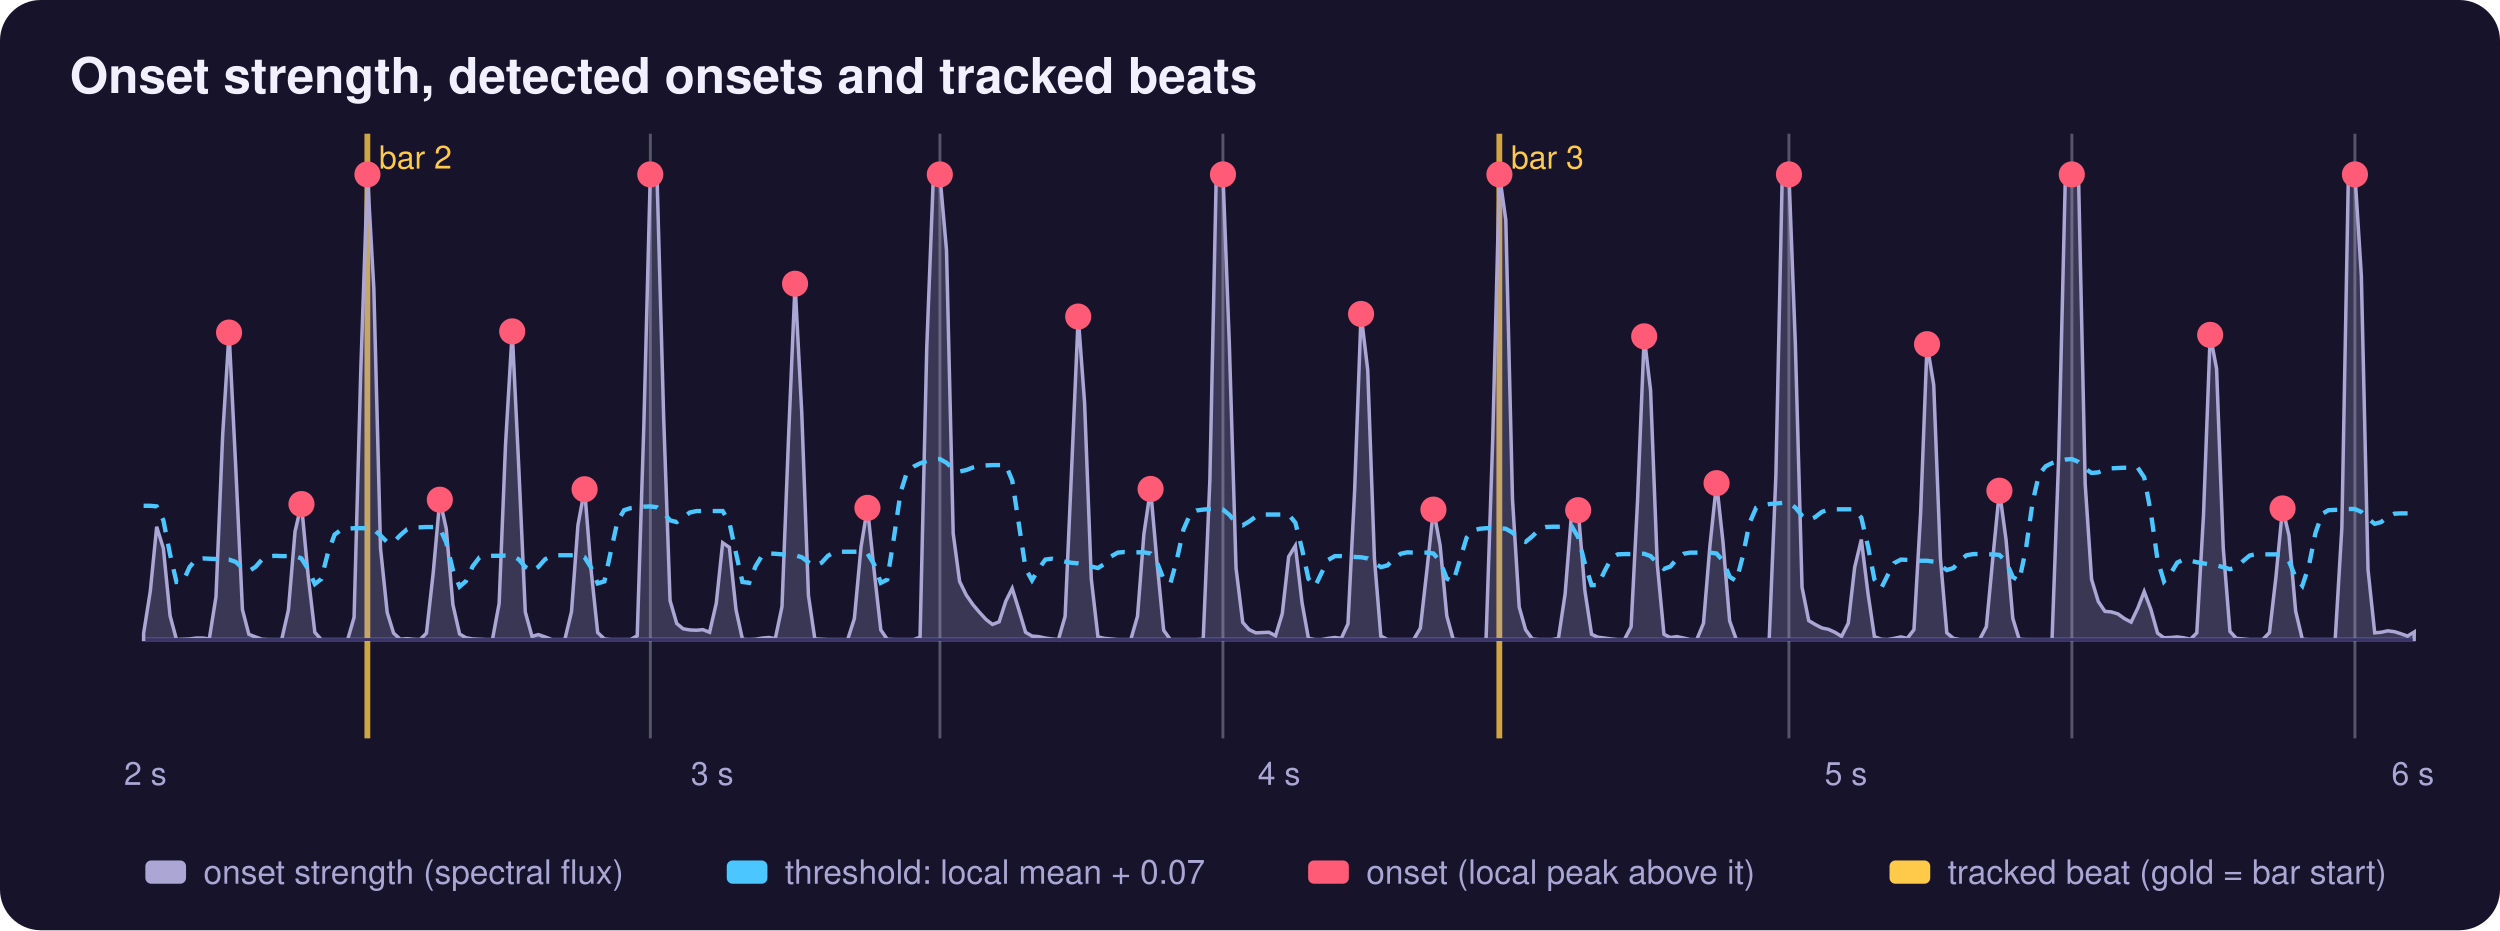
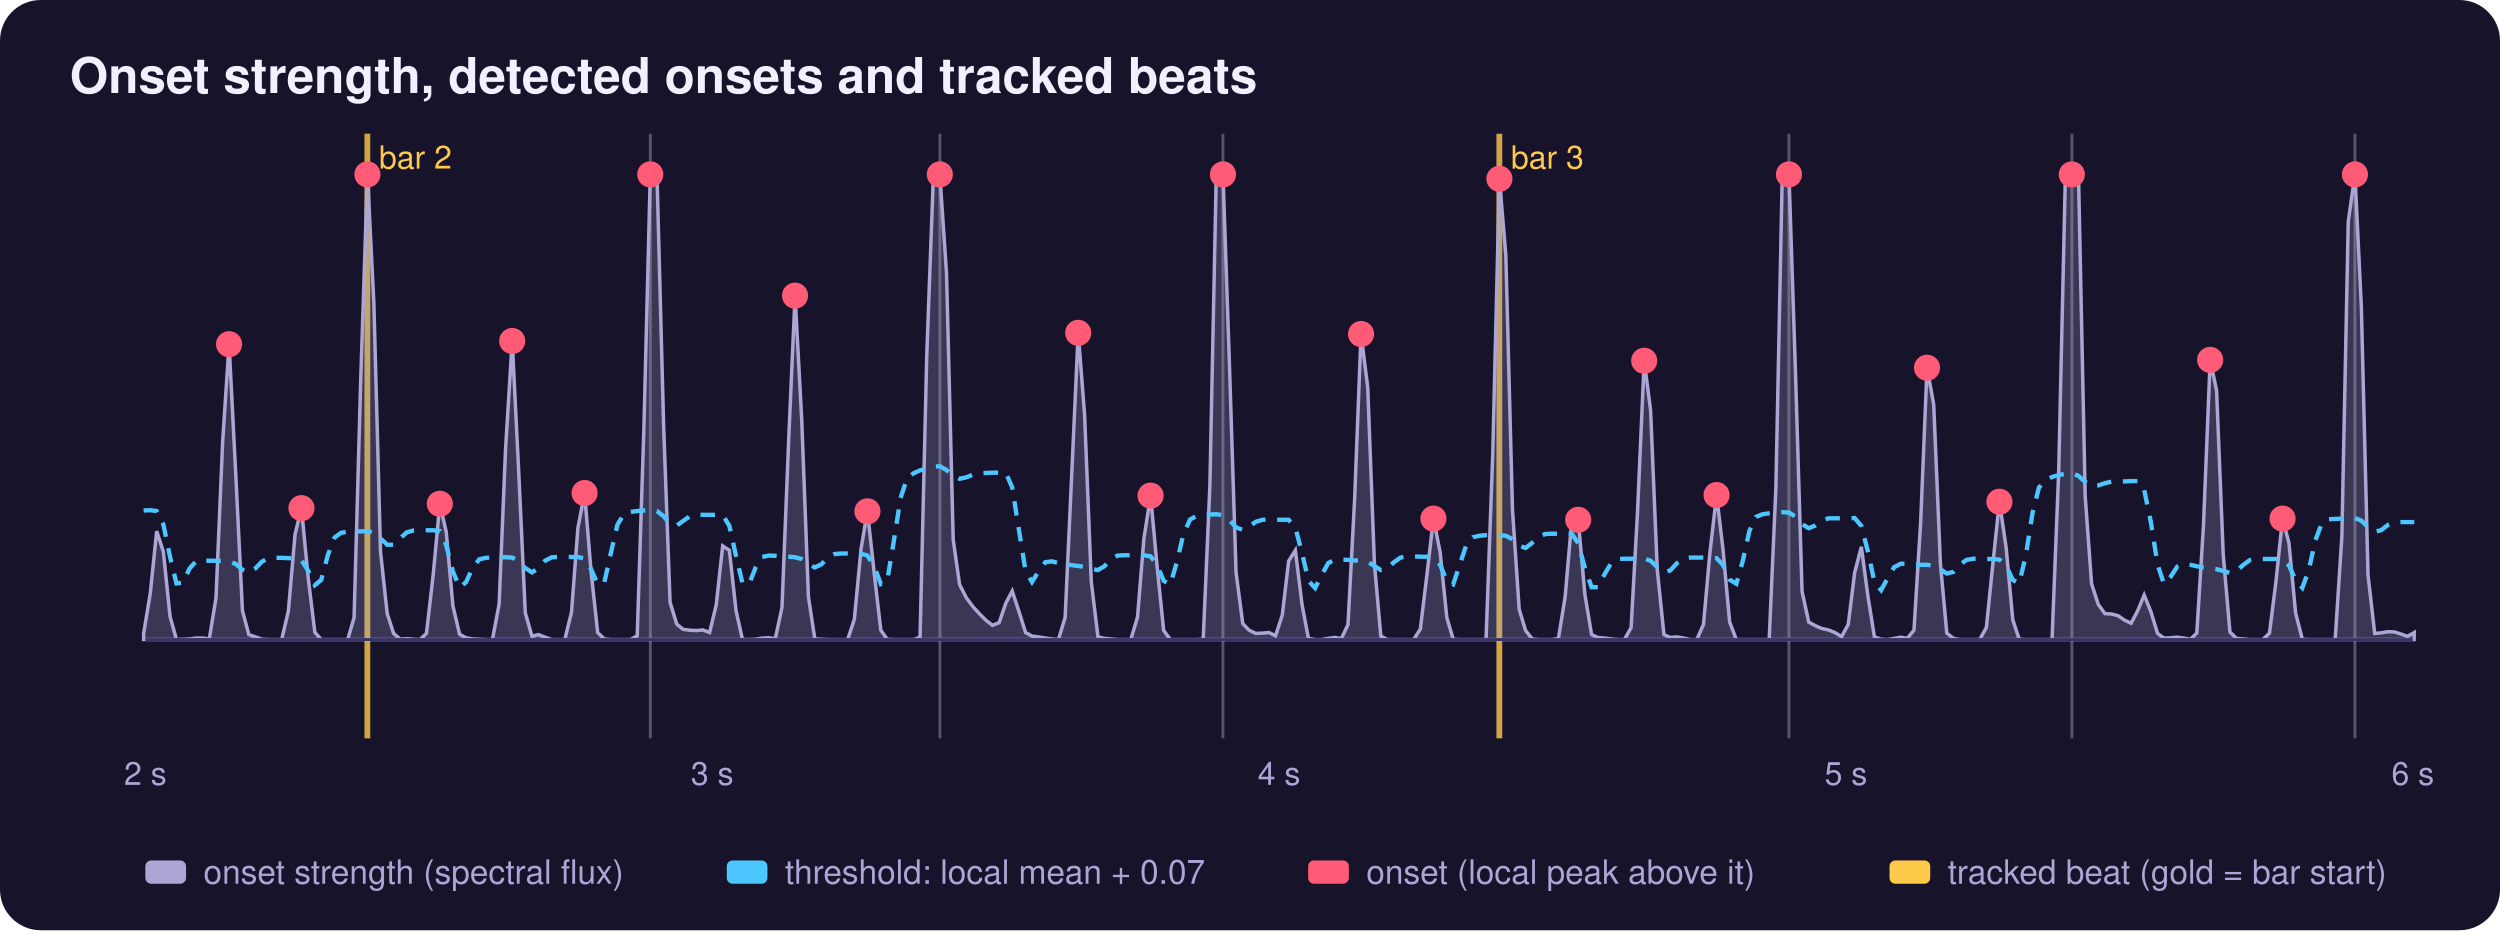
<svg xmlns="http://www.w3.org/2000/svg" viewBox="0 0 860 320" width="860" height="320">
  <rect width="860" height="320" rx="14" fill="#16132b" />
  <text x="24" y="32" font-family="Helvetica, Arial, sans-serif" font-size="17" fill="#f2f0ff" text-anchor="start" font-weight="700">Onset strength, detected onsets and tracked beats</text>
  <line x1="126.373" y1="46" x2="126.373" y2="254" stroke="#ffc94a" stroke-opacity="0.8" stroke-width="2" />
  <text x="130.373" y="58" font-family="Helvetica, Arial, sans-serif" font-size="11" fill="#ffc94a" text-anchor="start">bar 2</text>
  <line x1="223.722" y1="46" x2="223.722" y2="254" stroke="#f2f0ff" stroke-opacity="0.3" stroke-width="1" />
  <line x1="323.336" y1="46" x2="323.336" y2="254" stroke="#f2f0ff" stroke-opacity="0.3" stroke-width="1" />
  <line x1="420.686" y1="46" x2="420.686" y2="254" stroke="#f2f0ff" stroke-opacity="0.3" stroke-width="1" />
  <line x1="515.771" y1="46" x2="515.771" y2="254" stroke="#ffc94a" stroke-opacity="0.8" stroke-width="2" />
  <text x="519.771" y="58" font-family="Helvetica, Arial, sans-serif" font-size="11" fill="#ffc94a" text-anchor="start">bar 3</text>
  <line x1="615.385" y1="46" x2="615.385" y2="254" stroke="#f2f0ff" stroke-opacity="0.3" stroke-width="1" />
  <line x1="712.735" y1="46" x2="712.735" y2="254" stroke="#f2f0ff" stroke-opacity="0.3" stroke-width="1" />
  <line x1="810.084" y1="46" x2="810.084" y2="254" stroke="#f2f0ff" stroke-opacity="0.3" stroke-width="1" />
-   <path d="M49.399 220 L49.4 217.9 L51.7 203.4 L53.9 181.2 L56.2 188.6 L58.5 211.8 L60.7 220 L63 219.9 L65.2 219.8 L67.5 219.5 L69.8 219.5 L72 219.8 L74.3 205.3 L76.6 149.6 L78.8 114.4 L81.1 160.8 L83.4 209.7 L85.6 218.2 L87.9 219.1 L90.1 219.9 L92.4 220 L94.7 220 L96.9 220 L99.2 209.9 L101.5 182.8 L103.7 173.4 L106 198 L108.3 217.5 L110.5 220 L112.8 220 L115.1 220 L117.3 220 L119.6 220 L121.8 212.4 L124.1 127.7 L126.4 60 L128.6 99.2 L130.9 188.6 L133.2 210.7 L135.4 217.8 L137.7 219.9 L140 219.7 L142.2 219.9 L144.5 220 L146.7 217.8 L149 197.3 L151.3 171.9 L153.5 181.8 L155.8 208 L158.1 218.1 L160.3 219.4 L162.6 219.8 L164.9 219.9 L167.1 220 L169.4 220 L171.7 207.6 L173.9 152.9 L176.2 114 L178.4 159.5 L180.7 210.5 L183 218.9 L185.2 218.3 L187.5 219.1 L189.8 220 L192 220 L194.3 220 L196.6 210.4 L198.8 180.7 L201.1 168.3 L203.3 195.7 L205.6 217.6 L207.9 219.8 L210.1 220 L212.4 220 L214.7 220 L216.9 220 L219.2 218.7 L221.5 145.7 L223.7 60 L226 60 L228.3 143.6 L230.5 206.6 L232.8 214.5 L235 216.3 L237.3 216.7 L239.6 216.8 L241.8 216.6 L244.1 217.5 L246.4 207.5 L248.6 186.7 L250.9 188.3 L253.2 209.8 L255.4 219.9 L257.7 220 L259.9 219.9 L262.2 219.5 L264.5 219.3 L266.7 219.7 L269 208.7 L271.3 149.4 L273.5 97.6 L275.8 141.9 L278.1 204.8 L280.3 219.8 L282.6 219.9 L284.8 220 L287.1 220 L289.4 220 L291.6 220 L293.9 212.8 L296.2 188.1 L298.4 174.7 L300.7 196.3 L303 216.7 L305.2 219.9 L307.5 220 L309.8 220 L312 220 L314.3 220 L316.5 219.2 L318.8 119.7 L321.1 60 L323.3 60 L325.6 86.1 L327.9 183.5 L330.1 200 L332.4 204.7 L334.7 208 L336.9 210.6 L339.2 213.1 L341.4 214.8 L343.7 213.9 L346 206.8 L348.2 202.4 L350.5 209.8 L352.8 217.5 L355 218.8 L357.3 219 L359.6 219.5 L361.8 219.8 L364.1 220 L366.4 212 L368.6 162.2 L370.9 108.9 L373.1 138.6 L375.4 199.1 L377.7 219.1 L379.9 219.6 L382.2 219.8 L384.5 220 L386.7 220 L389 220 L391.3 212 L393.5 183.7 L395.8 168.2 L398 193.3 L400.3 216.8 L402.6 220 L404.8 220 L407.1 220 L409.4 220 L411.6 220 L413.9 219.9 L416.2 164.9 L418.4 60 L420.7 60 L422.9 118.6 L425.2 195.5 L427.5 214.1 L429.7 216.6 L432 217.7 L434.3 217.6 L436.5 217.5 L438.8 218.7 L441.1 211.1 L443.3 191.5 L445.6 187.7 L447.9 207.3 L450.1 219.6 L452.4 220 L454.6 220 L456.9 219.6 L459.2 219.3 L461.4 219.6 L463.7 214.6 L466 168.6 L468.2 108 L470.5 127.3 L472.8 192.1 L475 218.8 L477.3 220 L479.5 220 L481.8 220 L484.1 220 L486.3 220 L488.6 216.1 L490.9 195.7 L493.1 175.3 L495.4 187.6 L497.7 211.9 L499.9 219.9 L502.2 220 L504.5 220 L506.7 220 L509 220 L511.2 220 L513.5 150.8 L515.8 60 L518 75.7 L520.3 171.8 L522.6 208.8 L524.8 216.6 L527.1 219.8 L529.4 220 L531.6 220 L533.9 220 L536.1 219.6 L538.4 204.3 L540.7 175.6 L542.9 175.5 L545.2 203.2 L547.5 218.2 L549.7 219.2 L552 219.5 L554.3 219.8 L556.5 220 L558.8 220 L561.1 215.6 L563.3 172.6 L565.6 115.7 L567.8 134.3 L570.1 194.1 L572.4 218.2 L574.6 219.3 L576.9 219 L579.2 219.5 L581.4 220 L583.7 220 L586 214.4 L588.2 187.9 L590.5 166.2 L592.7 186.4 L595 213.6 L597.3 220 L599.5 220 L601.8 220 L604.1 220 L606.3 220 L608.6 220 L610.9 163.6 L613.1 60 L615.4 60 L617.6 118.3 L619.9 202 L622.2 213.5 L624.4 214.8 L626.7 216 L629 216.5 L631.2 217.5 L633.5 218.9 L635.8 214.4 L638 195.2 L640.3 185.6 L642.6 204.2 L644.8 219 L647.1 219.9 L649.3 220 L651.6 219.6 L653.9 219.1 L656.1 219.6 L658.4 216.6 L660.7 176.4 L662.9 118.4 L665.2 132.4 L667.5 191.9 L669.7 217.7 L672 219.6 L674.2 220 L676.5 220 L678.8 220 L681 220 L683.3 215.6 L685.6 191.3 L687.8 168.8 L690.1 185.8 L692.4 212.7 L694.6 219.9 L696.9 220 L699.2 220 L701.4 220 L703.7 220 L705.9 220 L708.2 156.9 L710.5 60 L712.7 60 L715 60 L717.3 166.4 L719.5 199.3 L721.8 206.9 L724.1 210.3 L726.3 210.5 L728.6 211.2 L730.8 212.8 L733.1 214 L735.4 209.2 L737.6 203.5 L739.9 209.6 L742.2 217.8 L744.4 219.4 L746.7 219.3 L749 219.1 L751.2 219.4 L753.5 219.9 L755.7 217.7 L758 177.2 L760.3 115.2 L762.5 126.8 L764.8 188.5 L767.1 217.2 L769.3 219.6 L771.6 219.8 L773.9 220 L776.1 220 L778.4 220 L780.7 217.6 L782.9 198.7 L785.2 174.9 L787.4 184.1 L789.7 210.2 L792 219.9 L794.2 220 L796.5 220 L798.8 220 L801 220 L803.3 220 L805.6 181.6 L807.8 62.5 L810.1 60 L812.3 94.8 L814.6 196 L816.9 217.7 L819.1 217.5 L821.4 217 L823.7 217.3 L825.9 218 L828.2 218.8 L830.5 217.4 L830.46 220 Z" fill="#aba6d4" fill-opacity="0.25" stroke="#aba6d4" stroke-width="1.2" />
-   <path d="M49.4 174 L51.7 174 L53.9 174.2 L56.2 179 L58.5 190.7 L60.7 200.2 L63 200 L65.2 195.1 L67.5 192.3 L69.8 192.1 L72 192.2 L74.3 192.3 L76.6 192.4 L78.8 192.5 L81.1 193.3 L83.4 195.4 L85.6 196.5 L87.9 195 L90.1 192.5 L92.4 191.4 L94.7 191.2 L96.9 191.3 L99.2 191.3 L101.5 191.3 L103.7 192.1 L106 195.8 L108.3 200.9 L110.5 199.2 L112.8 190.2 L115.1 183.9 L117.3 182.3 L119.6 181.9 L121.8 181.7 L124.1 181.7 L126.4 181.7 L128.6 182.2 L130.9 184.2 L133.2 186.5 L135.4 186.5 L137.7 184.1 L140 182.1 L142.2 181.5 L144.5 181.4 L146.7 181.3 L149 181.3 L151.3 181.7 L153.5 186.6 L155.8 196.1 L158.1 201.8 L160.3 199.9 L162.6 194.8 L164.9 191.8 L167.1 191.3 L169.4 191.2 L171.7 191.2 L173.9 191.1 L176.2 191.2 L178.4 192.4 L180.7 195 L183 196.5 L185.2 195 L187.5 192.4 L189.8 191.2 L192 191 L194.3 191 L196.6 191 L198.8 191 L201.1 191.7 L203.3 195.2 L205.6 200.7 L207.9 200 L210.1 189.8 L212.4 179.4 L214.7 175.5 L216.9 174.8 L219.2 174.5 L221.5 174.3 L223.7 174.2 L226 174.5 L228.3 176.4 L230.5 179 L232.8 179.6 L235 178 L237.3 176.3 L239.6 175.8 L241.8 175.8 L244.1 175.8 L246.4 175.8 L248.6 175.8 L250.9 179.7 L253.2 190.4 L255.4 200.2 L257.7 200.5 L259.9 194.8 L262.2 191 L264.5 190.4 L266.7 190.5 L269 190.7 L271.3 190.9 L273.5 191 L275.8 191.7 L278.1 193.4 L280.3 194.7 L282.6 193.6 L284.8 191.2 L287.1 189.9 L289.4 189.8 L291.6 189.8 L293.9 189.8 L296.2 189.8 L298.4 190.4 L300.7 194.1 L303 200.5 L305.2 199.4 L307.5 185 L309.8 169.4 L312 162.4 L314.3 160.5 L316.5 159.4 L318.8 158.6 L321.1 158 L323.3 157.9 L325.6 159.2 L327.9 161.3 L330.1 162.2 L332.4 161.7 L334.7 160.8 L336.9 160.2 L339.2 160.1 L341.4 160 L343.7 160 L346 160 L348.2 165.3 L350.5 180.4 L352.8 195.6 L355 199.6 L357.3 195.7 L359.6 192.5 L361.8 192.2 L364.1 192.7 L366.4 193.2 L368.6 193.6 L370.9 193.8 L373.1 194.2 L375.4 194.9 L377.7 195.4 L379.9 194 L382.2 191.4 L384.5 190.1 L386.7 189.9 L389 190 L391.3 190 L393.5 190 L395.8 190.4 L398 193.4 L400.3 199.3 L402.6 200.7 L404.8 192.7 L407.1 182.2 L409.4 176.9 L411.6 175.6 L413.9 175.3 L416.2 175.1 L418.4 175 L420.7 175.3 L422.9 177.1 L425.2 179.8 L427.5 180.7 L429.7 179.4 L432 177.7 L434.3 177 L436.5 177 L438.8 177 L441.1 177 L443.3 177 L445.6 179.8 L447.9 188.9 L450.1 199.1 L452.4 201.7 L454.6 197.1 L456.9 192.6 L459.2 191.3 L461.4 191.3 L463.7 191.5 L466 191.6 L468.2 191.7 L470.5 192.1 L472.8 193.6 L475 195.1 L477.3 194.5 L479.5 192.2 L481.8 190.5 L484.1 190 L486.3 190.1 L488.6 190.1 L490.9 190.1 L493.1 190.4 L495.4 193.1 L497.7 199 L499.9 200.2 L502.2 192.6 L504.5 185 L506.7 182.5 L509 181.9 L511.2 181.7 L513.5 181.7 L515.8 181.7 L518 181.9 L520.3 183.2 L522.6 185.5 L524.8 186.4 L527.1 184.5 L529.4 182.2 L531.6 181.3 L533.9 181.2 L536.1 181.2 L538.4 181.1 L540.7 181.1 L542.9 184.8 L545.2 193.9 L547.5 201.3 L549.7 201.3 L552 196.4 L554.3 192.1 L556.5 190.7 L558.8 190.6 L561.1 190.6 L563.3 190.5 L565.6 190.5 L567.8 191.3 L570.1 193.7 L572.4 195.7 L574.6 194.9 L576.9 192.2 L579.2 190.5 L581.4 190.1 L583.7 190.1 L586 190.1 L588.2 190.1 L590.5 190.4 L592.7 192.9 L595 198.4 L597.3 199.9 L599.5 191.4 L601.8 180 L604.1 174.7 L606.3 173.8 L608.6 173.4 L610.9 173.2 L613.1 173 L615.4 173.1 L617.6 174.6 L619.9 177.4 L622.2 178.9 L624.4 177.9 L626.7 176.1 L629 175.3 L631.2 175.2 L633.5 175.2 L635.8 175.2 L638 175.2 L640.3 178.1 L642.6 188 L644.8 199.3 L647.1 202.4 L649.3 198 L651.6 193.7 L653.9 192.5 L656.1 192.6 L658.4 192.7 L660.7 192.9 L662.9 192.9 L665.2 193.2 L667.5 194.5 L669.7 196.1 L672 195.4 L674.2 192.8 L676.5 191 L678.8 190.6 L681 190.6 L683.3 190.7 L685.6 190.7 L687.8 190.9 L690.1 193.2 L692.4 198.5 L694.6 199.8 L696.9 189 L699.2 172.8 L701.4 163.2 L703.7 160.4 L705.9 159.3 L708.2 158.6 L710.5 158.1 L712.7 157.9 L715 158.9 L717.3 161.2 L719.5 162.7 L721.8 162.5 L724.1 161.6 L726.3 161.1 L728.6 161 L730.8 160.9 L733.1 160.9 L735.4 160.9 L737.6 164.2 L739.9 176.4 L742.2 192.7 L744.4 200 L746.7 197.3 L749 193.5 L751.2 192.5 L753.5 192.9 L755.7 193.4 L758 193.8 L760.3 194.2 L762.5 194.5 L764.8 195.1 L767.1 195.8 L769.3 195.2 L771.6 193 L773.9 191.1 L776.1 190.6 L778.4 190.7 L780.7 190.7 L782.9 190.7 L785.2 190.8 L787.4 193.1 L789.7 198.6 L792 201.5 L794.2 194.9 L796.5 183.4 L798.8 176.8 L801 175.5 L803.3 175.4 L805.6 175.3 L807.8 175.1 L810.1 175.1 L812.3 176.1 L814.6 178.4 L816.9 180.2 L819.1 179.6 L821.4 177.7 L823.7 176.7 L825.9 176.6 L828.2 176.6 L830.5 176.6 " fill="none" stroke="#4cc6ff" stroke-width="1.5" stroke-dasharray="5 4" />
-   <circle cx="78.8" cy="114.4" r="4.5" fill="#ff5a76" />
-   <circle cx="103.7" cy="173.4" r="4.5" fill="#ff5a76" />
+   <path d="M49.399 220 L49.4 218 L51.7 204.1 L53.9 182.7 L56.2 189.8 L58.5 212.1 L60.7 220 L63 219.9 L65.2 219.8 L67.5 219.5 L69.8 219.5 L72 219.8 L74.3 205.7 L76.6 151.8 L78.8 118.4 L81.1 163.1 L83.4 210.1 L85.6 218.3 L87.9 219.1 L90.1 219.9 L92.4 220 L94.7 220 L96.9 220 L99.2 210.2 L101.5 183.8 L103.7 174.8 L106 198.6 L108.3 217.5 L110.5 220 L112.8 220 L115.1 220 L117.3 220 L119.6 220 L121.8 212.5 L124.1 130.3 L126.4 60 L128.6 104 L130.9 189.8 L133.2 211.1 L135.4 217.9 L137.7 219.9 L140 219.7 L142.2 219.9 L144.5 220 L146.7 217.9 L149 197.9 L151.3 173.3 L153.5 183 L155.8 208.4 L158.1 218.2 L160.3 219.4 L162.6 219.8 L164.9 219.9 L167.1 220 L169.4 220 L171.7 207.8 L173.9 154.6 L176.2 117.3 L178.4 161.5 L180.7 210.8 L183 218.9 L185.2 218.3 L187.5 219.2 L189.8 220 L192 220 L194.3 220 L196.6 210.6 L198.8 181.6 L201.1 169.6 L203.3 196.3 L205.6 217.6 L207.9 219.8 L210.1 220 L212.4 220 L214.7 220 L216.9 220 L219.2 218.7 L221.5 147.3 L223.7 60 L226 60 L228.3 146.9 L230.5 207.2 L232.8 214.7 L235 216.5 L237.3 216.8 L239.6 216.9 L241.8 216.7 L244.1 217.6 L246.4 208 L248.6 187.8 L250.9 189.3 L253.2 210.1 L255.4 219.9 L257.7 220 L259.9 219.9 L262.2 219.5 L264.5 219.4 L266.7 219.7 L269 209 L271.3 151.4 L273.5 101.7 L275.8 144.6 L278.1 205.3 L280.3 219.8 L282.6 219.9 L284.8 220 L287.1 220 L289.4 220 L291.6 220 L293.9 213 L296.2 188.8 L298.4 175.9 L300.7 196.9 L303 216.8 L305.2 219.9 L307.5 220 L309.8 220 L312 220 L314.3 220 L316.5 219.2 L318.8 122.4 L321.1 60 L323.3 60 L325.6 94 L327.9 185.6 L330.1 201.1 L332.4 205.6 L334.7 208.7 L336.9 211.1 L339.2 213.4 L341.4 215.1 L343.7 214.2 L346 207.5 L348.2 203.3 L350.5 210.3 L352.8 217.6 L355 218.8 L357.3 219.1 L359.6 219.5 L361.8 219.8 L364.1 220 L366.4 212.4 L368.6 164.8 L370.9 114.5 L373.1 142.7 L375.4 200.1 L377.7 219.1 L379.9 219.6 L382.2 219.8 L384.5 220 L386.7 220 L389 220 L391.3 212.3 L393.5 185.3 L395.8 170.5 L398 194.4 L400.3 216.9 L402.6 220 L404.8 220 L407.1 220 L409.4 220 L411.6 220 L413.9 219.9 L416.2 167.1 L418.4 60 L420.7 60 L422.9 124.6 L425.2 196.9 L427.5 214.5 L429.7 216.8 L432 217.9 L434.3 217.8 L436.5 217.6 L438.8 218.7 L441.1 211.6 L443.3 193 L445.6 189.3 L447.9 208 L450.1 219.6 L452.4 220 L454.6 220 L456.9 219.6 L459.2 219.3 L461.4 219.7 L463.7 214.9 L466 171.5 L468.2 114.9 L470.5 133.3 L472.8 193.9 L475 218.8 L477.3 220 L479.5 220 L481.8 220 L484.1 220 L486.3 220 L488.6 216.4 L490.9 197.4 L493.1 178.4 L495.4 189.9 L497.7 212.4 L499.9 219.9 L502.2 220 L504.5 220 L506.7 220 L509 220 L511.2 220 L513.5 156.2 L515.8 61.5 L518 87.8 L520.3 175.5 L522.6 209.6 L524.8 216.9 L527.1 219.8 L529.4 220 L531.6 220 L533.9 220 L536.1 219.6 L538.4 205.4 L540.7 178.9 L542.9 178.8 L545.2 204.5 L547.5 218.3 L549.7 219.3 L552 219.5 L554.3 219.8 L556.5 220 L558.8 220 L561.1 215.9 L563.3 176.3 L565.6 124.1 L567.8 141.1 L570.1 196 L572.4 218.3 L574.6 219.3 L576.9 219.1 L579.2 219.5 L581.4 220 L583.7 220 L586 214.8 L588.2 190.2 L590.5 170.3 L592.7 188.9 L595 214 L597.3 220 L599.5 220 L601.8 220 L604.1 220 L606.3 220 L608.6 220 L610.9 168 L613.1 60 L615.4 60 L617.6 126.7 L619.9 203.4 L622.2 214 L624.4 215.2 L626.7 216.2 L629 216.7 L631.2 217.6 L633.5 219 L635.8 214.8 L638 197 L640.3 188.1 L642.6 205.3 L644.8 219.1 L647.1 219.9 L649.3 220 L651.6 219.6 L653.9 219.2 L656.1 219.6 L658.4 216.8 L660.7 179.7 L662.9 126.5 L665.2 139.2 L667.5 193.9 L669.7 217.8 L672 219.6 L674.2 220 L676.5 220 L678.8 220 L681 220 L683.3 215.9 L685.6 193.4 L687.8 172.6 L690.1 188.3 L692.4 213.2 L694.6 219.9 L696.9 220 L699.2 220 L701.4 220 L703.7 220 L705.9 220 L708.2 161.9 L710.5 60 L712.7 60 L715 60 L717.3 170.6 L719.5 200.8 L721.8 207.9 L724.1 211.1 L726.3 211.2 L728.6 211.8 L730.8 213.3 L733.1 214.4 L735.4 210 L737.6 204.7 L739.9 210.4 L742.2 217.9 L744.4 219.5 L746.7 219.4 L749 219.2 L751.2 219.5 L753.5 219.9 L755.7 217.8 L758 180.6 L760.3 123.8 L762.5 134.3 L764.8 190.9 L767.1 217.4 L769.3 219.6 L771.6 219.8 L773.9 220 L776.1 220 L778.4 220 L780.7 217.8 L782.9 200.3 L785.2 178.4 L787.4 186.8 L789.7 210.9 L792 219.9 L794.2 220 L796.5 220 L798.8 220 L801 220 L803.3 220 L805.6 184.6 L807.8 76.2 L810.1 60 L812.3 105.5 L814.6 197.8 L816.9 217.9 L819.1 217.7 L821.4 217.3 L823.7 217.4 L825.9 218.1 L828.2 218.9 L830.5 217.6 L830.46 220 Z" fill="#aba6d4" fill-opacity="0.25" stroke="#aba6d4" stroke-width="1.2" />
+   <path d="M49.4 175.6 L51.7 175.5 L53.9 175.8 L56.2 180.4 L58.5 191.6 L60.7 200.7 L63 200.4 L65.2 195.6 L67.5 193 L69.8 192.8 L72 192.9 L74.3 192.9 L76.6 193 L78.8 193.2 L81.1 194 L83.4 196 L85.6 197 L87.9 195.5 L90.1 193.2 L92.4 192 L94.7 191.9 L96.9 191.9 L99.2 192 L101.5 192 L103.7 192.7 L106 196.3 L108.3 201.3 L110.5 199.5 L112.8 190.9 L115.1 184.9 L117.3 183.3 L119.6 182.9 L121.8 182.8 L124.1 182.8 L126.4 182.7 L128.6 183.2 L130.9 185.2 L133.2 187.4 L135.4 187.4 L137.7 185.1 L140 183.1 L142.2 182.5 L144.5 182.4 L146.7 182.4 L149 182.4 L151.3 182.7 L153.5 187.5 L155.8 196.6 L158.1 202.1 L160.3 200.3 L162.6 195.3 L164.9 192.4 L167.1 191.9 L169.4 191.8 L171.7 191.7 L173.9 191.7 L176.2 191.8 L178.4 193 L180.7 195.4 L183 196.9 L185.2 195.5 L187.5 192.9 L189.8 191.7 L192 191.6 L194.3 191.6 L196.6 191.6 L198.8 191.6 L201.1 192.2 L203.3 195.7 L205.6 201 L207.9 200.3 L210.1 190.4 L212.4 180.5 L214.7 176.7 L216.9 176.1 L219.2 175.8 L221.5 175.6 L223.7 175.4 L226 175.8 L228.3 177.6 L230.5 180.2 L232.8 180.8 L235 179.2 L237.3 177.6 L239.6 177.1 L241.8 177.1 L244.1 177.1 L246.4 177.1 L248.6 177.1 L250.9 180.9 L253.2 191.3 L255.4 200.6 L257.7 200.9 L259.9 195.3 L262.2 191.6 L264.5 191.1 L266.7 191.2 L269 191.4 L271.3 191.5 L273.5 191.7 L275.8 192.3 L278.1 194 L280.3 195.2 L282.6 194.1 L284.8 191.8 L287.1 190.6 L289.4 190.4 L291.6 190.4 L293.9 190.5 L296.2 190.5 L298.4 191.1 L300.7 194.7 L303 200.9 L305.2 199.7 L307.5 186 L309.8 171.3 L312 164.6 L314.3 162.8 L316.5 161.8 L318.8 161.1 L321.1 160.5 L323.3 160.4 L325.6 161.7 L327.9 163.8 L330.1 164.7 L332.4 164.2 L334.7 163.3 L336.9 162.8 L339.2 162.7 L341.4 162.6 L343.7 162.6 L346 162.6 L348.2 167.7 L350.5 182.2 L352.8 196.5 L355 200.2 L357.3 196.5 L359.6 193.4 L361.8 193.1 L364.1 193.7 L366.4 194.1 L368.6 194.4 L370.9 194.7 L373.1 195 L375.4 195.7 L377.7 196.1 L379.9 194.8 L382.2 192.3 L384.5 191.1 L386.7 191 L389 191 L391.3 191 L393.5 191 L395.8 191.4 L398 194.3 L400.3 199.8 L402.6 201.1 L404.8 193.5 L407.1 183.7 L409.4 178.7 L411.6 177.5 L413.9 177.2 L416.2 177 L418.4 176.9 L420.7 177.2 L422.9 178.9 L425.2 181.4 L427.5 182.3 L429.7 181.1 L432 179.5 L434.3 178.8 L436.5 178.8 L438.8 178.8 L441.1 178.8 L443.3 178.8 L445.6 181.5 L447.9 190.2 L450.1 199.8 L452.4 202.3 L454.6 197.9 L456.9 193.7 L459.2 192.5 L461.4 192.5 L463.7 192.6 L466 192.8 L468.2 192.8 L470.5 193.3 L472.8 194.7 L475 196.1 L477.3 195.6 L479.5 193.4 L481.8 191.8 L484.1 191.4 L486.3 191.4 L488.6 191.5 L490.9 191.5 L493.1 191.7 L495.4 194.3 L497.7 199.8 L499.9 201 L502.2 194.1 L504.5 187.2 L506.7 184.8 L509 184.3 L511.2 184.1 L513.5 184.1 L515.8 184.1 L518 184.3 L520.3 185.5 L522.6 187.7 L524.8 188.5 L527.1 186.7 L529.4 184.6 L531.6 183.7 L533.9 183.6 L536.1 183.6 L538.4 183.6 L540.7 183.6 L542.9 186.9 L545.2 195.3 L547.5 202 L549.7 202 L552 197.5 L554.3 193.6 L556.5 192.3 L558.8 192.2 L561.1 192.2 L563.3 192.1 L565.6 192.1 L567.8 192.9 L570.1 195.1 L572.4 196.9 L574.6 196.2 L576.9 193.7 L579.2 192.1 L581.4 191.8 L583.7 191.8 L586 191.8 L588.2 191.8 L590.5 192 L592.7 194.3 L595 199.4 L597.3 200.8 L599.5 193 L601.8 182.6 L604.1 177.8 L606.3 176.9 L608.6 176.6 L610.9 176.4 L613.1 176.2 L615.4 176.3 L617.6 177.7 L619.9 180.3 L622.2 181.7 L624.4 180.8 L626.7 179.1 L629 178.3 L631.2 178.3 L633.5 178.3 L635.8 178.3 L638 178.2 L640.3 180.9 L642.6 189.9 L644.8 200.2 L647.1 203 L649.3 199 L651.6 195.1 L653.9 193.9 L656.1 194 L658.4 194.2 L660.7 194.3 L662.9 194.3 L665.2 194.6 L667.5 195.8 L669.7 197.3 L672 196.7 L674.2 194.2 L676.5 192.6 L678.8 192.2 L681 192.2 L683.3 192.3 L685.6 192.3 L687.8 192.5 L690.1 194.6 L692.4 199.5 L694.6 200.7 L696.9 191 L699.2 176.4 L701.4 167.7 L703.7 165.1 L705.9 164.1 L708.2 163.4 L710.5 163 L712.7 162.7 L715 163.7 L717.3 165.8 L719.5 167.2 L721.8 167 L724.1 166.2 L726.3 165.7 L728.6 165.6 L730.8 165.6 L733.1 165.5 L735.4 165.5 L737.6 168.5 L739.9 179.6 L742.2 194.2 L744.4 200.9 L746.7 198.4 L749 194.9 L751.2 194 L753.5 194.3 L755.7 194.8 L758 195.2 L760.3 195.5 L762.5 195.8 L764.8 196.4 L767.1 197.1 L769.3 196.5 L771.6 194.4 L773.9 192.7 L776.1 192.3 L778.4 192.3 L780.7 192.3 L782.9 192.3 L785.2 192.5 L787.4 194.5 L789.7 199.6 L792 202.2 L794.2 196.2 L796.5 185.8 L798.8 179.8 L801 178.6 L803.3 178.5 L805.6 178.4 L807.8 178.2 L810.1 178.2 L812.3 179.1 L814.6 181.3 L816.9 182.9 L819.1 182.4 L821.4 180.6 L823.7 179.7 L825.9 179.6 L828.2 179.6 L830.5 179.6 " fill="none" stroke="#4cc6ff" stroke-width="1.5" stroke-dasharray="5 4" />
+   <circle cx="78.8" cy="118.4" r="4.5" fill="#ff5a76" />
+   <circle cx="103.7" cy="174.8" r="4.5" fill="#ff5a76" />
  <circle cx="126.4" cy="60" r="4.5" fill="#ff5a76" />
-   <circle cx="151.3" cy="171.9" r="4.5" fill="#ff5a76" />
-   <circle cx="176.2" cy="114" r="4.5" fill="#ff5a76" />
-   <circle cx="201.1" cy="168.3" r="4.5" fill="#ff5a76" />
+   <circle cx="151.3" cy="173.3" r="4.5" fill="#ff5a76" />
+   <circle cx="176.2" cy="117.3" r="4.5" fill="#ff5a76" />
+   <circle cx="201.1" cy="169.6" r="4.5" fill="#ff5a76" />
  <circle cx="223.7" cy="60" r="4.5" fill="#ff5a76" />
-   <circle cx="273.5" cy="97.6" r="4.5" fill="#ff5a76" />
-   <circle cx="298.4" cy="174.7" r="4.5" fill="#ff5a76" />
+   <circle cx="273.5" cy="101.7" r="4.5" fill="#ff5a76" />
+   <circle cx="298.4" cy="175.9" r="4.5" fill="#ff5a76" />
  <circle cx="323.3" cy="60" r="4.5" fill="#ff5a76" />
-   <circle cx="370.9" cy="108.9" r="4.5" fill="#ff5a76" />
-   <circle cx="395.8" cy="168.2" r="4.5" fill="#ff5a76" />
+   <circle cx="370.9" cy="114.5" r="4.5" fill="#ff5a76" />
+   <circle cx="395.8" cy="170.5" r="4.5" fill="#ff5a76" />
  <circle cx="420.7" cy="60" r="4.5" fill="#ff5a76" />
-   <circle cx="468.2" cy="108" r="4.5" fill="#ff5a76" />
-   <circle cx="493.1" cy="175.3" r="4.5" fill="#ff5a76" />
-   <circle cx="515.8" cy="60" r="4.5" fill="#ff5a76" />
-   <circle cx="542.9" cy="175.5" r="4.5" fill="#ff5a76" />
-   <circle cx="565.6" cy="115.7" r="4.5" fill="#ff5a76" />
-   <circle cx="590.5" cy="166.2" r="4.5" fill="#ff5a76" />
+   <circle cx="468.2" cy="114.9" r="4.5" fill="#ff5a76" />
+   <circle cx="493.1" cy="178.4" r="4.5" fill="#ff5a76" />
+   <circle cx="515.8" cy="61.5" r="4.5" fill="#ff5a76" />
+   <circle cx="542.9" cy="178.8" r="4.5" fill="#ff5a76" />
+   <circle cx="565.6" cy="124.1" r="4.5" fill="#ff5a76" />
+   <circle cx="590.5" cy="170.3" r="4.5" fill="#ff5a76" />
  <circle cx="615.4" cy="60" r="4.5" fill="#ff5a76" />
-   <circle cx="662.9" cy="118.4" r="4.5" fill="#ff5a76" />
-   <circle cx="687.8" cy="168.8" r="4.5" fill="#ff5a76" />
+   <circle cx="662.9" cy="126.5" r="4.5" fill="#ff5a76" />
+   <circle cx="687.8" cy="172.6" r="4.5" fill="#ff5a76" />
  <circle cx="712.7" cy="60" r="4.5" fill="#ff5a76" />
-   <circle cx="760.3" cy="115.2" r="4.5" fill="#ff5a76" />
-   <circle cx="785.2" cy="174.9" r="4.5" fill="#ff5a76" />
+   <circle cx="760.3" cy="123.8" r="4.5" fill="#ff5a76" />
+   <circle cx="785.2" cy="178.4" r="4.5" fill="#ff5a76" />
  <circle cx="810.1" cy="60" r="4.5" fill="#ff5a76" />
  <line x1="50" y1="220" x2="830" y2="220" stroke="#3a3466" />
  <text x="50" y="270" font-family="Helvetica, Arial, sans-serif" font-size="11" fill="#aba6d4" text-anchor="middle">2 s</text>
  <text x="245" y="270" font-family="Helvetica, Arial, sans-serif" font-size="11" fill="#aba6d4" text-anchor="middle">3 s</text>
  <text x="440" y="270" font-family="Helvetica, Arial, sans-serif" font-size="11" fill="#aba6d4" text-anchor="middle">4 s</text>
  <text x="635" y="270" font-family="Helvetica, Arial, sans-serif" font-size="11" fill="#aba6d4" text-anchor="middle">5 s</text>
  <text x="830" y="270" font-family="Helvetica, Arial, sans-serif" font-size="11" fill="#aba6d4" text-anchor="middle">6 s</text>
  <rect x="50" y="296" width="14" height="8" rx="2" fill="#aba6d4" />
  <text x="70" y="304" font-family="Helvetica, Arial, sans-serif" font-size="11.5" fill="#aba6d4" text-anchor="start">onset strength (spectral flux)</text>
  <rect x="250" y="296" width="14" height="8" rx="2" fill="#4cc6ff" />
  <text x="270" y="304" font-family="Helvetica, Arial, sans-serif" font-size="11.5" fill="#aba6d4" text-anchor="start">threshold: local mean + 0.07</text>
  <rect x="450" y="296" width="14" height="8" rx="2" fill="#ff5a76" />
  <text x="470" y="304" font-family="Helvetica, Arial, sans-serif" font-size="11.5" fill="#aba6d4" text-anchor="start">onset (local peak above it)</text>
  <rect x="650" y="296" width="14" height="8" rx="2" fill="#ffc94a" />
  <text x="670" y="304" font-family="Helvetica, Arial, sans-serif" font-size="11.5" fill="#aba6d4" text-anchor="start">tracked beat (gold = bar start)</text>
</svg>
